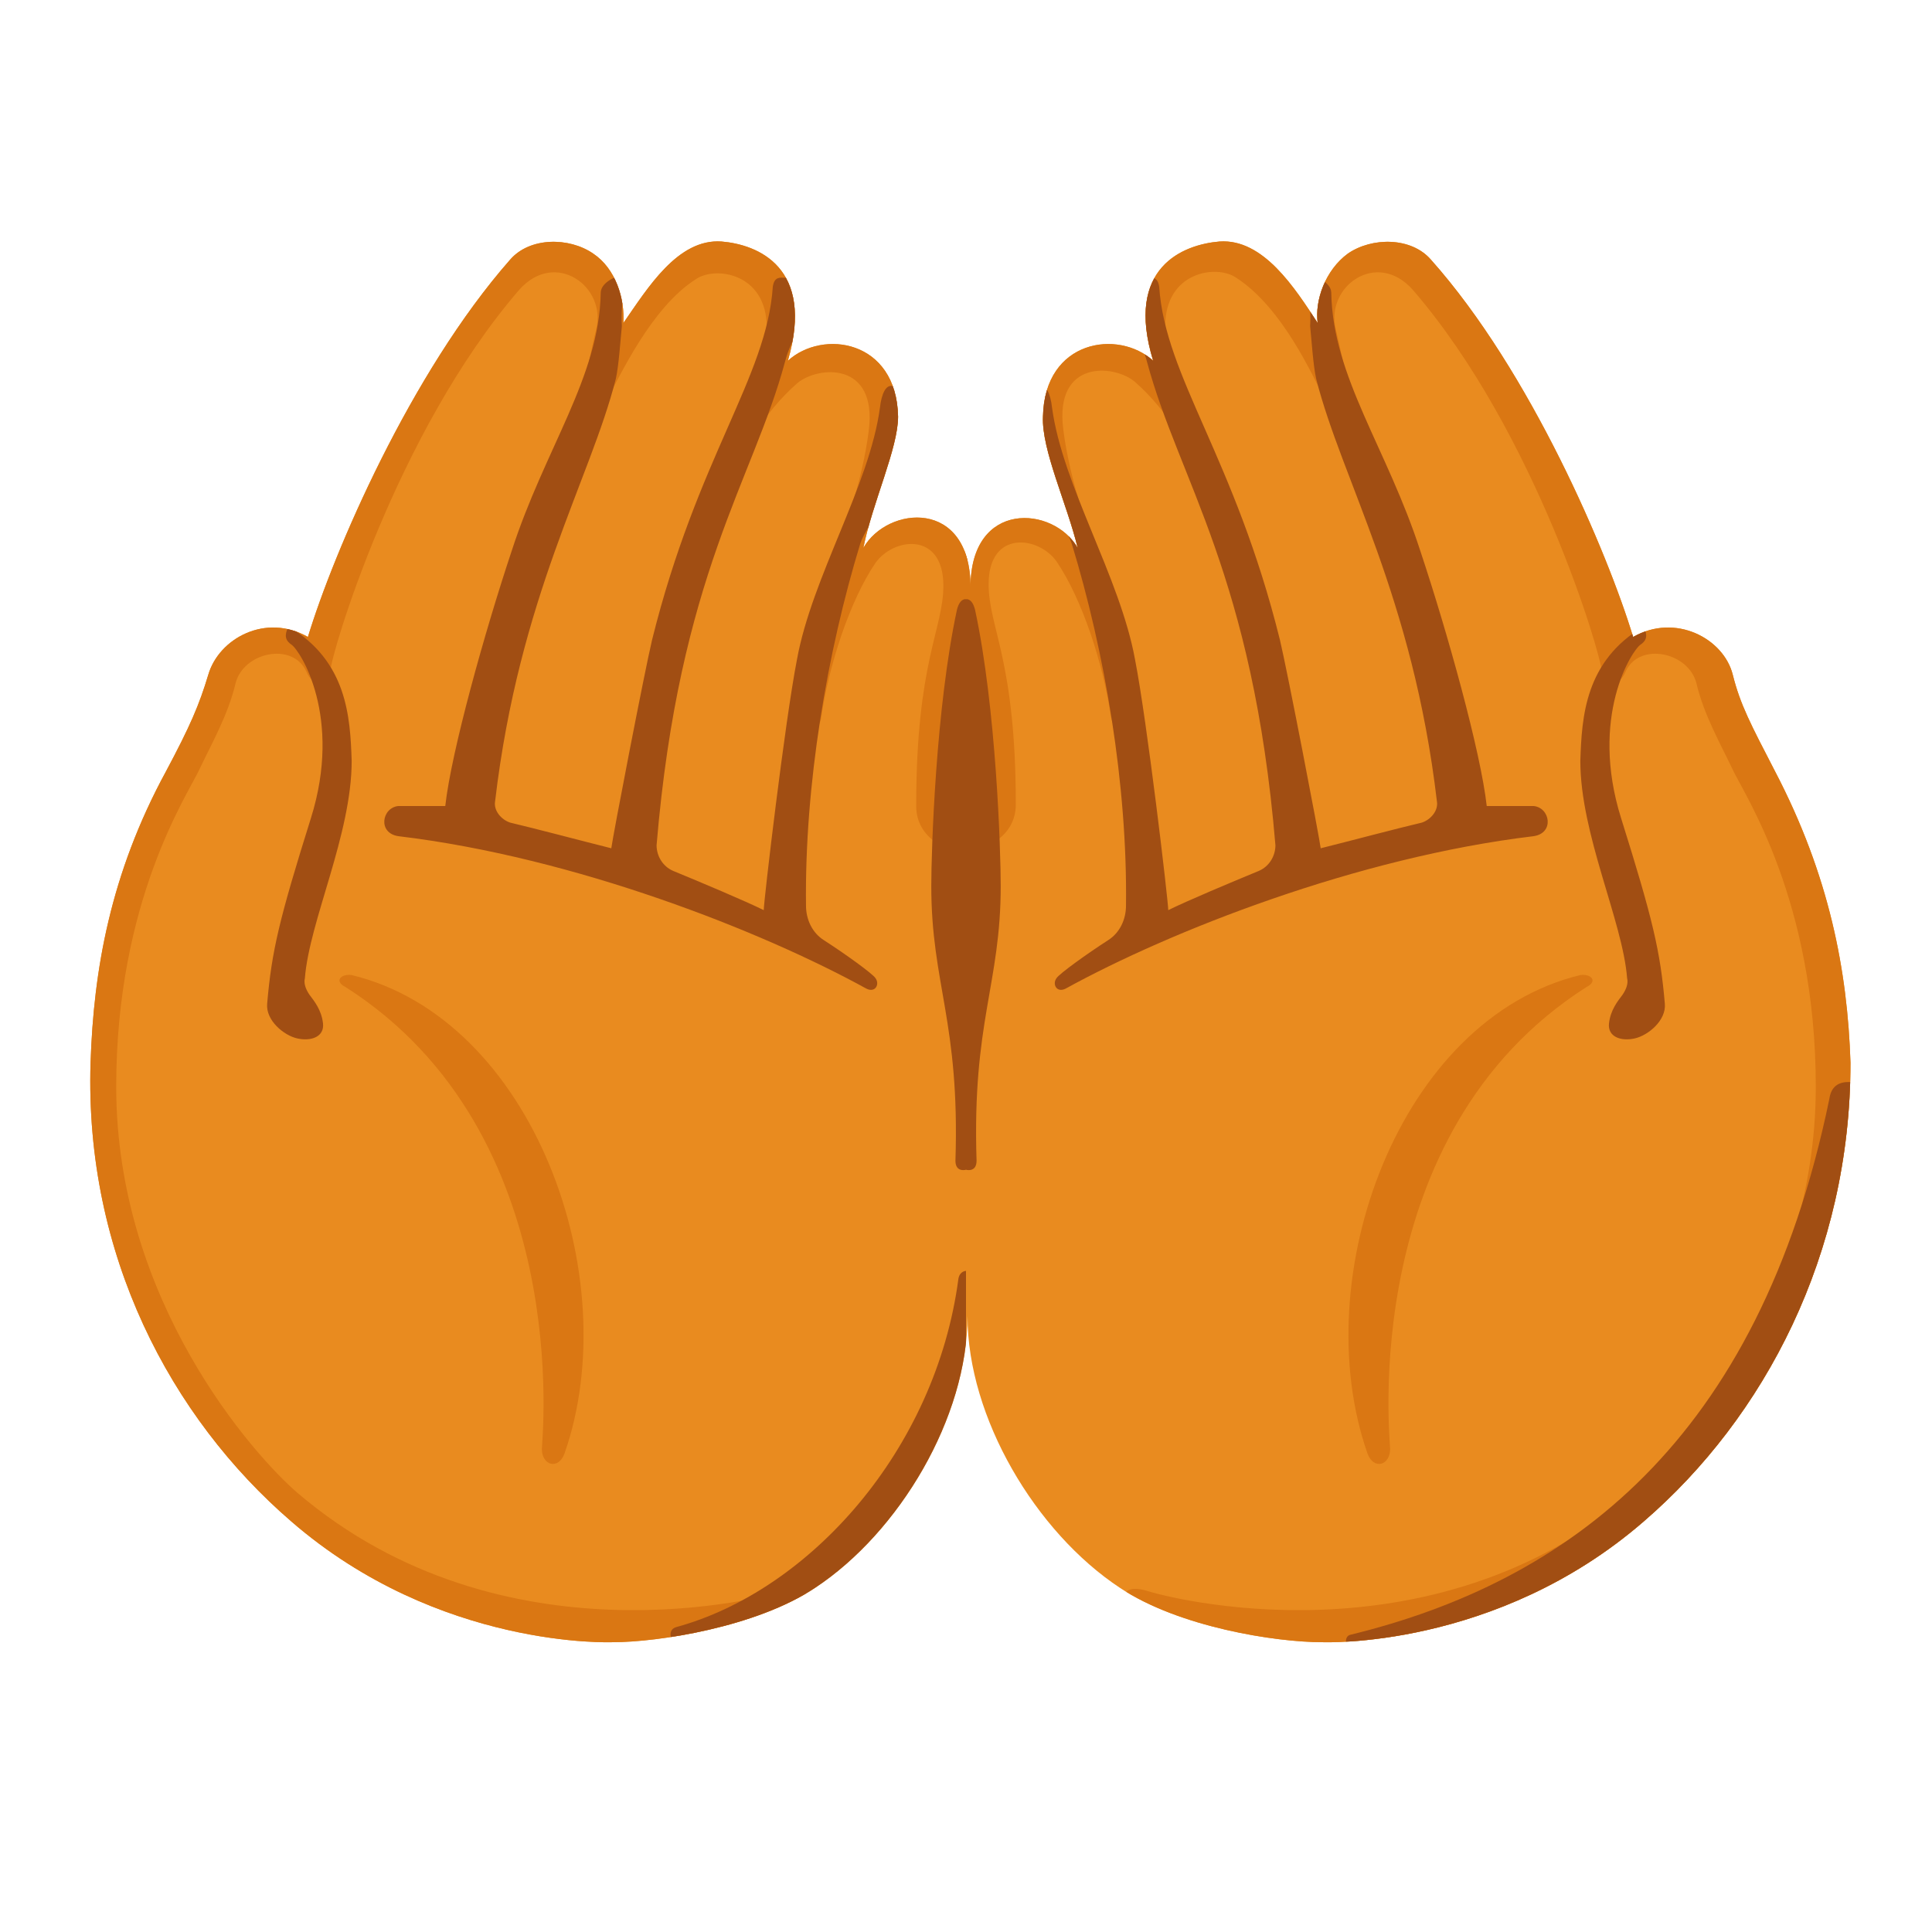
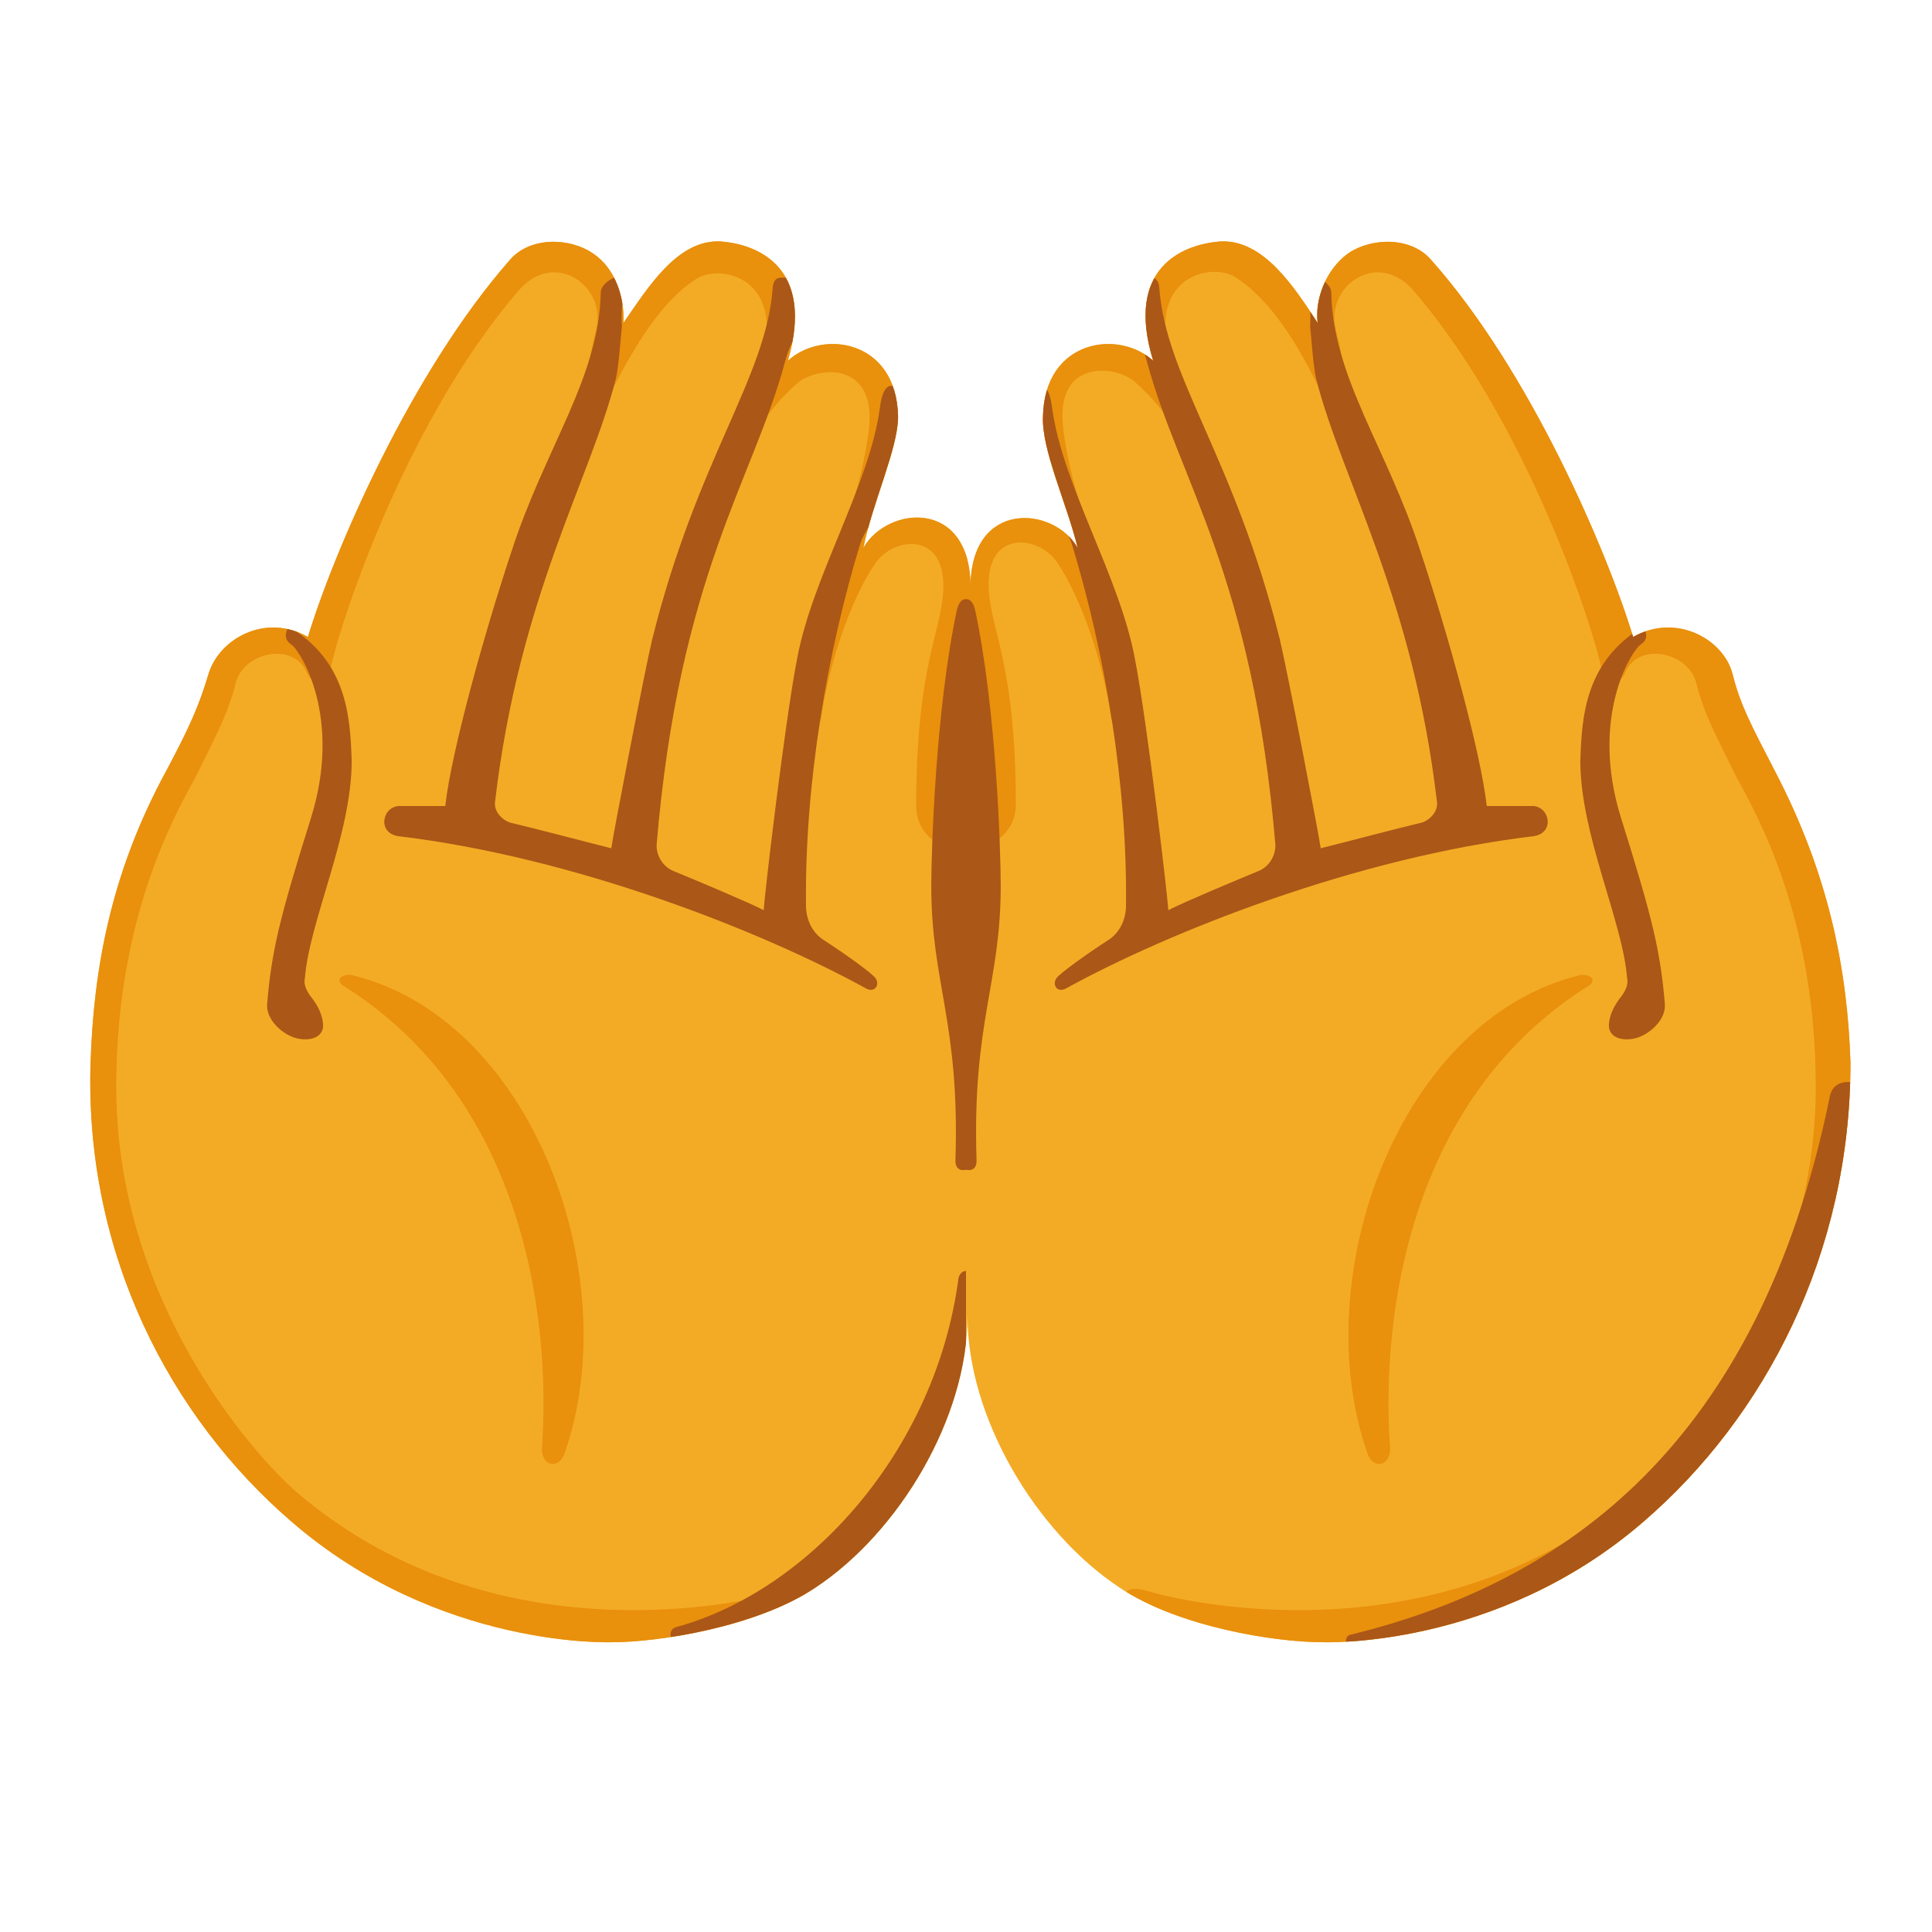
<svg xmlns="http://www.w3.org/2000/svg" xmlns:xlink="http://www.w3.org/1999/xlink" version="1.1" id="Layer_2_00000010993362282606176890000009506937665328332708_" x="0px" y="0px" viewBox="0 0 128 128" style="enable-background:new 0 0 128 128;" xml:space="preserve">
  <defs>
    <filter id="omikuji-tone" color-interpolation-filters="sRGB">
-       <feColorMatrix type="matrix" values="0.70 0.25 0.10 0 0.08         0.15 0.55 0.10 0 0.03         0.05 0.05 0.30 0 0.00         0    0    0    1 0" />
+       <feColorMatrix type="matrix" values="0.85 0.12 0.05 0 0.04         0.08 0.78 0.05 0 0.01         0.03 0.03 0.65 0 0.00         0    0    0    1 0" />
      <feComponentTransfer>
-         <feFuncR type="linear" slope="0.9" intercept="0.02" />
-         <feFuncG type="linear" slope="0.85" intercept="0.01" />
-         <feFuncB type="linear" slope="0.8" intercept="0.01" />
+         <feFuncR type="linear" slope="0.95" intercept="0.01" />
+         <feFuncG type="linear" slope="0.93" intercept="0.005" />
+         <feFuncB type="linear" slope="0.90" intercept="0.005" />
      </feComponentTransfer>
    </filter>
  </defs>
  <g filter="url(#omikuji-tone)">
    <path style="fill:#FFCA28;" d="M108.9,100.8c-9.8,8.5-21.3,8-21.3,8c-3.1,0-9.5-1-13.4-3.6c-5.6-3.7-10.1-11.3-10.1-18  c0,6.7-4.5,14.3-10.1,18c-3.9,2.6-10.4,3.6-13.4,3.6c0,0-11.5,0.5-21.3-8C11.3,93.9,5.6,83.1,6,70.4c0.2-6.1,1.3-12.5,5-19.3  c1.6-3,2.2-4.4,2.8-6.4c0.7-2.4,3.8-4.1,6.6-2.5c1.7-5.6,6.8-17.5,13.4-25c1.3-1.5,3.9-1.5,5.5-0.4c1.5,1,2.1,3,2,4.6  c1.6-2.3,3.6-5.6,6.5-5.4c2.4,0.2,6.2,1.7,4.4,7.9c2.3-2.1,7.2-1.4,7.3,3.7c0,2.1-1.7,5.7-2.3,8.7c1.6-2.8,7.1-3.3,7.1,2.6  c0-5.8,5.5-5.4,7.1-2.6c-0.7-2.9-2.4-6.5-2.3-8.7c0.1-5.1,5-5.8,7.3-3.7c-1.9-6.2,2-7.7,4.4-7.9c2.9-0.2,5,3.1,6.5,5.4  c-0.2-1.5,0.5-3.5,2-4.6c1.6-1.1,4.2-1.1,5.5,0.4c6.6,7.4,11.7,19.4,13.4,25c2.8-1.6,6,0.1,6.6,2.5c0.5,2,1.2,3.3,2.8,6.4  c3.6,6.9,4.8,13.2,5,19.3C122.6,83.1,116.9,93.9,108.9,100.8z" />
    <g>
      <g>
        <defs>
          <path id="SVGID_1_" d="M108.9,100.8c-9.8,8.5-21.3,8-21.3,8c-3.1,0-9.5-1-13.4-3.6c-5.6-3.7-10.1-11.3-10.1-18     c0,6.7-4.5,14.3-10.1,18c-3.9,2.6-10.4,3.6-13.4,3.6c0,0-11.5,0.5-21.3-8C11.3,93.9,5.6,83.1,6,70.4c0.2-6.1,1.3-12.5,5-19.3     c1.6-3,2.2-4.4,2.8-6.4c0.7-2.4,3.8-4.1,6.6-2.5c1.7-5.6,6.8-17.5,13.4-25c1.3-1.5,3.9-1.5,5.5-0.4c1.5,1,2.1,3,2,4.6     c1.6-2.3,3.6-5.6,6.5-5.4c2.4,0.2,6.2,1.7,4.4,7.9c2.3-2.1,7.2-1.4,7.3,3.7c0,2.1-1.7,5.7-2.3,8.7c1.6-2.8,7.1-3.3,7.1,2.6     c0-5.8,5.5-5.4,7.1-2.6c-0.7-2.9-2.4-6.5-2.3-8.7c0.1-5.1,5-5.8,7.3-3.7c-1.9-6.2,2-7.7,4.4-7.9c2.9-0.2,5,3.1,6.5,5.4     c-0.2-1.5,0.5-3.5,2-4.6c1.6-1.1,4.2-1.1,5.5,0.4c6.6,7.4,11.7,19.4,13.4,25c2.8-1.6,6,0.1,6.6,2.5c0.5,2,1.2,3.3,2.8,6.4     c3.6,6.9,4.8,13.2,5,19.3C122.6,83.1,116.9,93.9,108.9,100.8z" />
        </defs>
        <clipPath id="SVGID_00000072997227138611521190000008144214209921083031_">
          <use xlink:href="#SVGID_1_" style="overflow:visible;" />
        </clipPath>
        <g style="clip-path:url(#SVGID_00000072997227138611521190000008144214209921083031_);">
          <path style="fill:#FAA700;" d="M23.3,64.6c12,2.9,18.2,20,14.1,31.7c-0.4,1.1-1.5,0.8-1.5-0.3c0-0.6,2.2-20.9-13-30.6     C22.1,65,22.6,64.5,23.3,64.6z" />
          <path style="fill:#FAA700;" d="M52,105.4c-1.2,0.4-18.7,5.1-32.3-6.5c-2.9-2.5-12-12.7-12-26.9c0-12.3,4.7-19.3,5.5-21     s1.9-3.6,2.4-5.7c0.5-2.1,3.8-2.8,4.7-0.8c0.5,1.2,1.6,0.8,1.6-0.1c0-0.9,4.3-15.7,12.5-25.2c2.4-2.7,5.8-0.2,5.1,2.6     c-0.4,1.7-0.6,2.8-0.8,3.5c-0.5,1.7,0.9,2.2,1.6,1c0.7-1.2,2.8-5.9,5.8-7.8c1.3-0.9,4.7-0.4,4.7,3.2c0,1.9-1.9,6.3-2.3,7     s0.6,1.8,1.2,0.6c0.9-1.7,2.2-3.1,3-3.8c1.2-1.2,5.2-1.7,4.9,2.6c-0.1,1.2-0.5,3.3-1.1,5.2c-0.7,2.2-3.6,8.9-3.8,14     c-0.1,1.8,1.5,1.5,1.7,0.3c0.5-3.5,1.9-7.8,3.6-10.3c1.2-1.7,4.5-2.1,4.5,1.5c0,2.9-1.8,5-1.8,14.6c0,2.2,2.2,3.1,3.4,3.1     c0-4.7,0-38.6,0-38.6L40,9.3L8.6,36.2L2.3,75.3l10.2,29.9l28.1,6.6c0,0,11-4.9,12-5.2S54,104.8,52,105.4z" />
          <path style="fill:#FAA700;" d="M104.7,64.6c-12,2.9-18.2,20-14.1,31.7c0.4,1.1,1.5,0.8,1.5-0.3c0-0.6-2.2-20.9,13-30.6     C105.9,65,105.4,64.5,104.7,64.6z" />
          <path style="fill:#FAA700;" d="M76,105.4c1.2,0.4,18.7,5.1,32.3-6.5c2.9-2.5,12-12.7,12-26.9c0-12.3-4.7-19.3-5.5-21     s-1.9-3.6-2.4-5.7c-0.5-2.1-3.8-2.8-4.7-0.8c-0.5,1.2-1.6,0.8-1.6-0.1c0-0.9-4.3-15.7-12.5-25.2c-2.4-2.7-5.8-0.2-5.1,2.6     c0.4,1.7,0.6,2.8,0.8,3.5c0.5,1.7-0.9,2.2-1.6,1C87,25,85,20.4,81.9,18.4c-1.3-0.9-4.7-0.4-4.7,3.2c0,1.9,1.9,6.3,2.3,7     c0.3,0.7-0.6,1.8-1.2,0.6c-0.9-1.7-2.2-3.1-3-3.8c-1.2-1.2-5.2-1.7-4.9,2.6c0.1,1.2,0.5,3.3,1.1,5.2c0.7,2.2,3.6,8.9,3.8,14     c0.1,1.8-1.5,1.5-1.7,0.3c-0.5-3.5-1.9-7.8-3.6-10.3c-1.2-1.7-4.5-2.1-4.5,1.5c0,2.9,1.8,5,1.8,14.6c0,2.2-2.2,3.1-3.4,3.1     c0-4.7,0-38.6,0-38.6l24-8.7L119.3,36l6.2,39.1L115.3,105l-28.1,6.6c0,0-11-4.9-12-5.2C74.3,106.4,74,104.8,76,105.4z" />
        </g>
      </g>
    </g>
    <g>
      <g>
        <defs>
          <path id="SVGID_00000062175257601558386920000008480875846677251496_" d="M108.9,100.8c-9.8,8.5-21.3,8-21.3,8     c-3.1,0-9.5-1-13.4-3.6c-5.6-3.7-10.1-11.3-10.1-18c0,6.7-4.5,14.3-10.1,18c-3.9,2.6-10.4,3.6-13.4,3.6c0,0-11.5,0.5-21.3-8     C11.3,93.9,5.6,83.1,6,70.4c0.2-6.1,1.3-12.5,5-19.3c1.6-3,2.2-4.4,2.8-6.4c0.7-2.4,3.8-4.1,6.6-2.5c1.7-5.6,6.8-17.5,13.4-25     c1.3-1.5,3.9-1.5,5.5-0.4c1.5,1,2.1,3,2,4.6c1.6-2.3,3.6-5.6,6.5-5.4c2.4,0.2,6.2,1.7,4.4,7.9c2.3-2.1,7.2-1.4,7.3,3.7     c0,2.1-1.7,5.7-2.3,8.7c1.6-2.8,7.1-3.3,7.1,2.6c0-5.8,5.5-5.4,7.1-2.6c-0.7-2.9-2.4-6.5-2.3-8.7c0.1-5.1,5-5.8,7.3-3.7     c-1.9-6.2,2-7.7,4.4-7.9c2.9-0.2,5,3.1,6.5,5.4c-0.2-1.5,0.5-3.5,2-4.6c1.6-1.1,4.2-1.1,5.5,0.4c6.6,7.4,11.7,19.4,13.4,25     c2.8-1.6,6,0.1,6.6,2.5c0.5,2,1.2,3.3,2.8,6.4c3.6,6.9,4.8,13.2,5,19.3C122.6,83.1,116.9,93.9,108.9,100.8z" />
        </defs>
        <clipPath id="SVGID_00000139995141956264090940000012557059584785967025_">
          <use xlink:href="#SVGID_00000062175257601558386920000008480875846677251496_" style="overflow:visible;" />
        </clipPath>
        <g style="clip-path:url(#SVGID_00000139995141956264090940000012557059584785967025_);">
          <path style="fill:#B55E19;" d="M64,84.2c0,3,0,12.8,0,12.8l-9.7,12.3c0,0-8.8-0.3-9.3-0.3s-0.9-1-0.2-1.2     c8.8-2.4,17.2-11.7,18.7-23.1C63.6,84.2,64,84.2,64,84.2z" />
          <path style="fill:#B55E19;" d="M64,39.7v37.8c0,0-0.7,0.2-0.7-0.6c0.3-9.2-1.6-11.7-1.6-18.2c0-2.4,0.3-11.8,1.7-18.3     C63.6,39.6,64,39.7,64,39.7z" />
          <path style="fill:#B55E19;" d="M19.1,41.5c-0.1,0.3-0.4,0.8,0.2,1.2s3.4,4.8,1.3,11.5S18,63,17.7,66.5c-0.1,1.1,1.1,2.1,2,2.3     s1.8-0.1,1.7-1c-0.1-0.9-0.6-1.5-0.9-1.9c-0.2-0.3-0.4-0.7-0.3-1.1c0.3-3.8,3.1-9.5,3.1-14.4C23.2,47.5,23,43.8,19.1,41.5z" />
          <path style="fill:#B55E19;" d="M41.5,18.2c-0.6,0-1.7,0.5-1.7,1.2c-0.1,5.6-3.7,10.3-5.9,17.1c-1.8,5.4-4,13.3-4.4,16.9     c-1.3,0-2.5,0-3.1,0c-1.1,0.1-1.4,1.8,0,2c11.7,1.4,24.1,6.3,31,10.1c0.6,0.3,0.9-0.3,0.6-0.7c-0.2-0.3-2-1.6-3.4-2.5     c-0.8-0.5-1.2-1.4-1.2-2.3c-0.1-8,1.4-16.8,3.6-24c0.4-1.2,2.5-3.8,3.2-6.1c0.8-2.3-0.5-4.1-1-4.3s-0.8,0.5-0.9,1.4     c-0.7,5.2-4.5,11.2-5.5,16.7c-0.8,4.1-2.2,16-2.2,16.6c-1.2-0.6-4.3-1.9-6-2.6c-0.7-0.3-1.1-1-1.1-1.7C45,38.1,49.9,31.8,52,24     c0.5-1.9,1.1-1.7,1.2-4.3c0-1.3-0.9-1.3-1.2-1.3s-0.7-0.1-0.8,0.6c-0.4,6-5,11.3-8,23.4c-0.5,2.1-2.6,13-2.7,13.8     c-2-0.5-5-1.3-6.7-1.7c-0.6-0.2-1.1-0.8-1-1.4c1.6-13.6,6.3-21.3,8-28c0.2-0.9,0.3-2.5,0.4-3.5C41.1,20.1,41.5,18.2,41.5,18.2z" />
          <path style="fill:#B55E19;" d="M64,39.7v37.8c0,0,0.7,0.2,0.7-0.6c-0.3-9.2,1.6-11.7,1.6-18.2c0-2.4-0.3-11.8-1.7-18.3     C64.4,39.6,64,39.7,64,39.7z" />
          <path style="fill:#B55E19;" d="M108.9,41.5c0.1,0.3,0.4,0.8-0.2,1.2s-3.4,4.8-1.3,11.5s2.6,8.8,2.9,12.3c0.1,1.1-1.1,2.1-2,2.3     c-0.9,0.2-1.8-0.1-1.7-1c0.1-0.9,0.6-1.5,0.9-1.9c0.2-0.3,0.4-0.7,0.3-1.1c-0.3-3.8-3.1-9.5-3.1-14.4     C104.8,47.5,105,43.8,108.9,41.5z" />
          <path style="fill:#B55E19;" d="M86.5,18.2c0.6,0,1.7,0.5,1.7,1.2c0.1,5.6,3.7,10.3,5.9,17.1c1.8,5.4,4,13.3,4.4,16.9     c1.3,0,2.5,0,3.1,0c1.1,0.1,1.4,1.8,0,2c-11.7,1.4-24.1,6.3-31,10.1c-0.6,0.3-0.9-0.3-0.6-0.7c0.2-0.3,2-1.6,3.4-2.5     c0.8-0.5,1.2-1.4,1.2-2.3c0.1-8-1.4-16.8-3.6-24c-0.4-1.2-2.5-3.8-3.2-6.1c-0.8-2.3,0.5-4.1,1-4.3s0.8,0.5,0.9,1.4     c0.7,5.2,4.5,11.2,5.5,16.7c0.8,4.1,2.2,16,2.2,16.6c1.2-0.6,4.3-1.9,6-2.6c0.7-0.3,1.1-1,1.1-1.7C83,38.1,78.1,31.8,76,24     c-0.5-1.9-1.1-1.7-1.2-4.3c0-1.3,0.9-1.3,1.2-1.3s0.7-0.1,0.8,0.6c0.4,6,5,11.3,8,23.4c0.5,2.1,2.6,13,2.7,13.8     c2-0.5,5-1.3,6.7-1.7c0.6-0.2,1.1-0.8,1-1.4c-1.6-13.6-6.3-21.3-8-28c-0.2-0.9-0.3-2.5-0.4-3.5C86.9,20.1,86.5,18.2,86.5,18.2z" />
          <path style="fill:#B55E19;" d="M122.7,71.7c-1-0.1-1.4,0.4-1.5,1.1c-4.7,22.8-17.4,32-31.7,35.5c-0.6,0.1-0.2,1.1-0.2,1.1     s12.6-0.4,12.8-0.5c0.2-0.1,15.6-12,15.6-12l7.3-19.3L122.7,71.7z" />
        </g>
      </g>
    </g>
  </g>
</svg>
